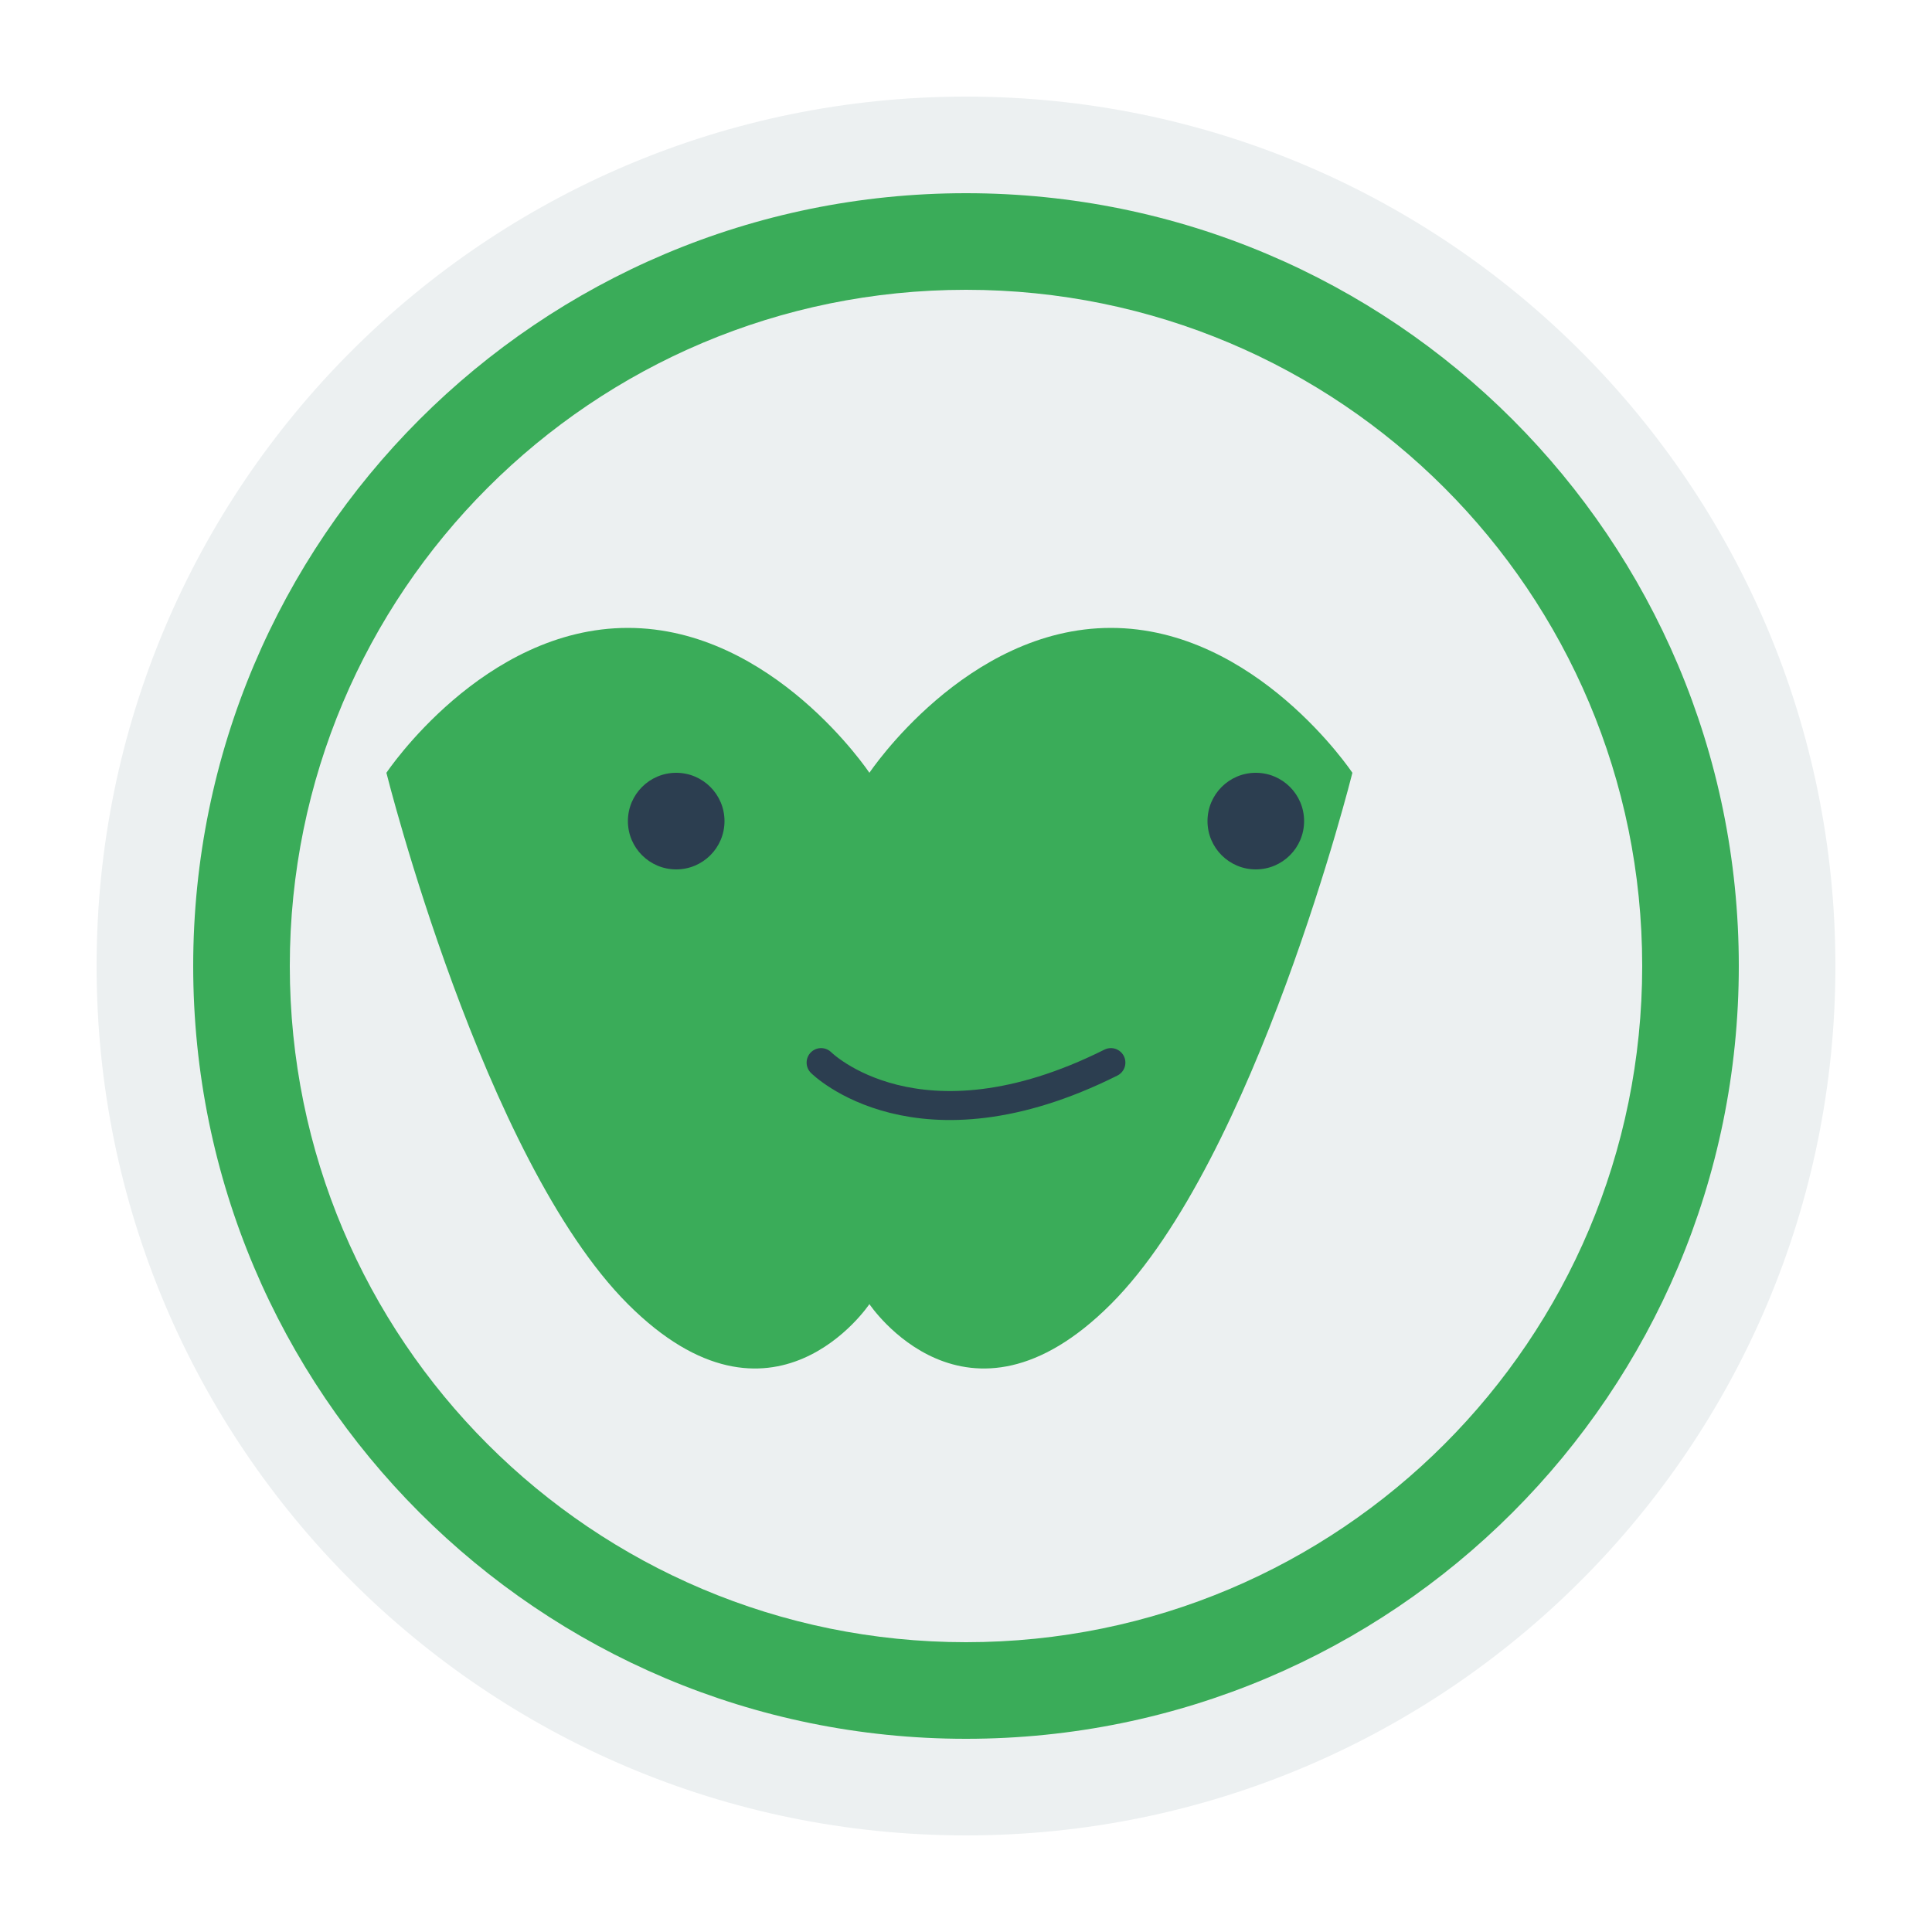
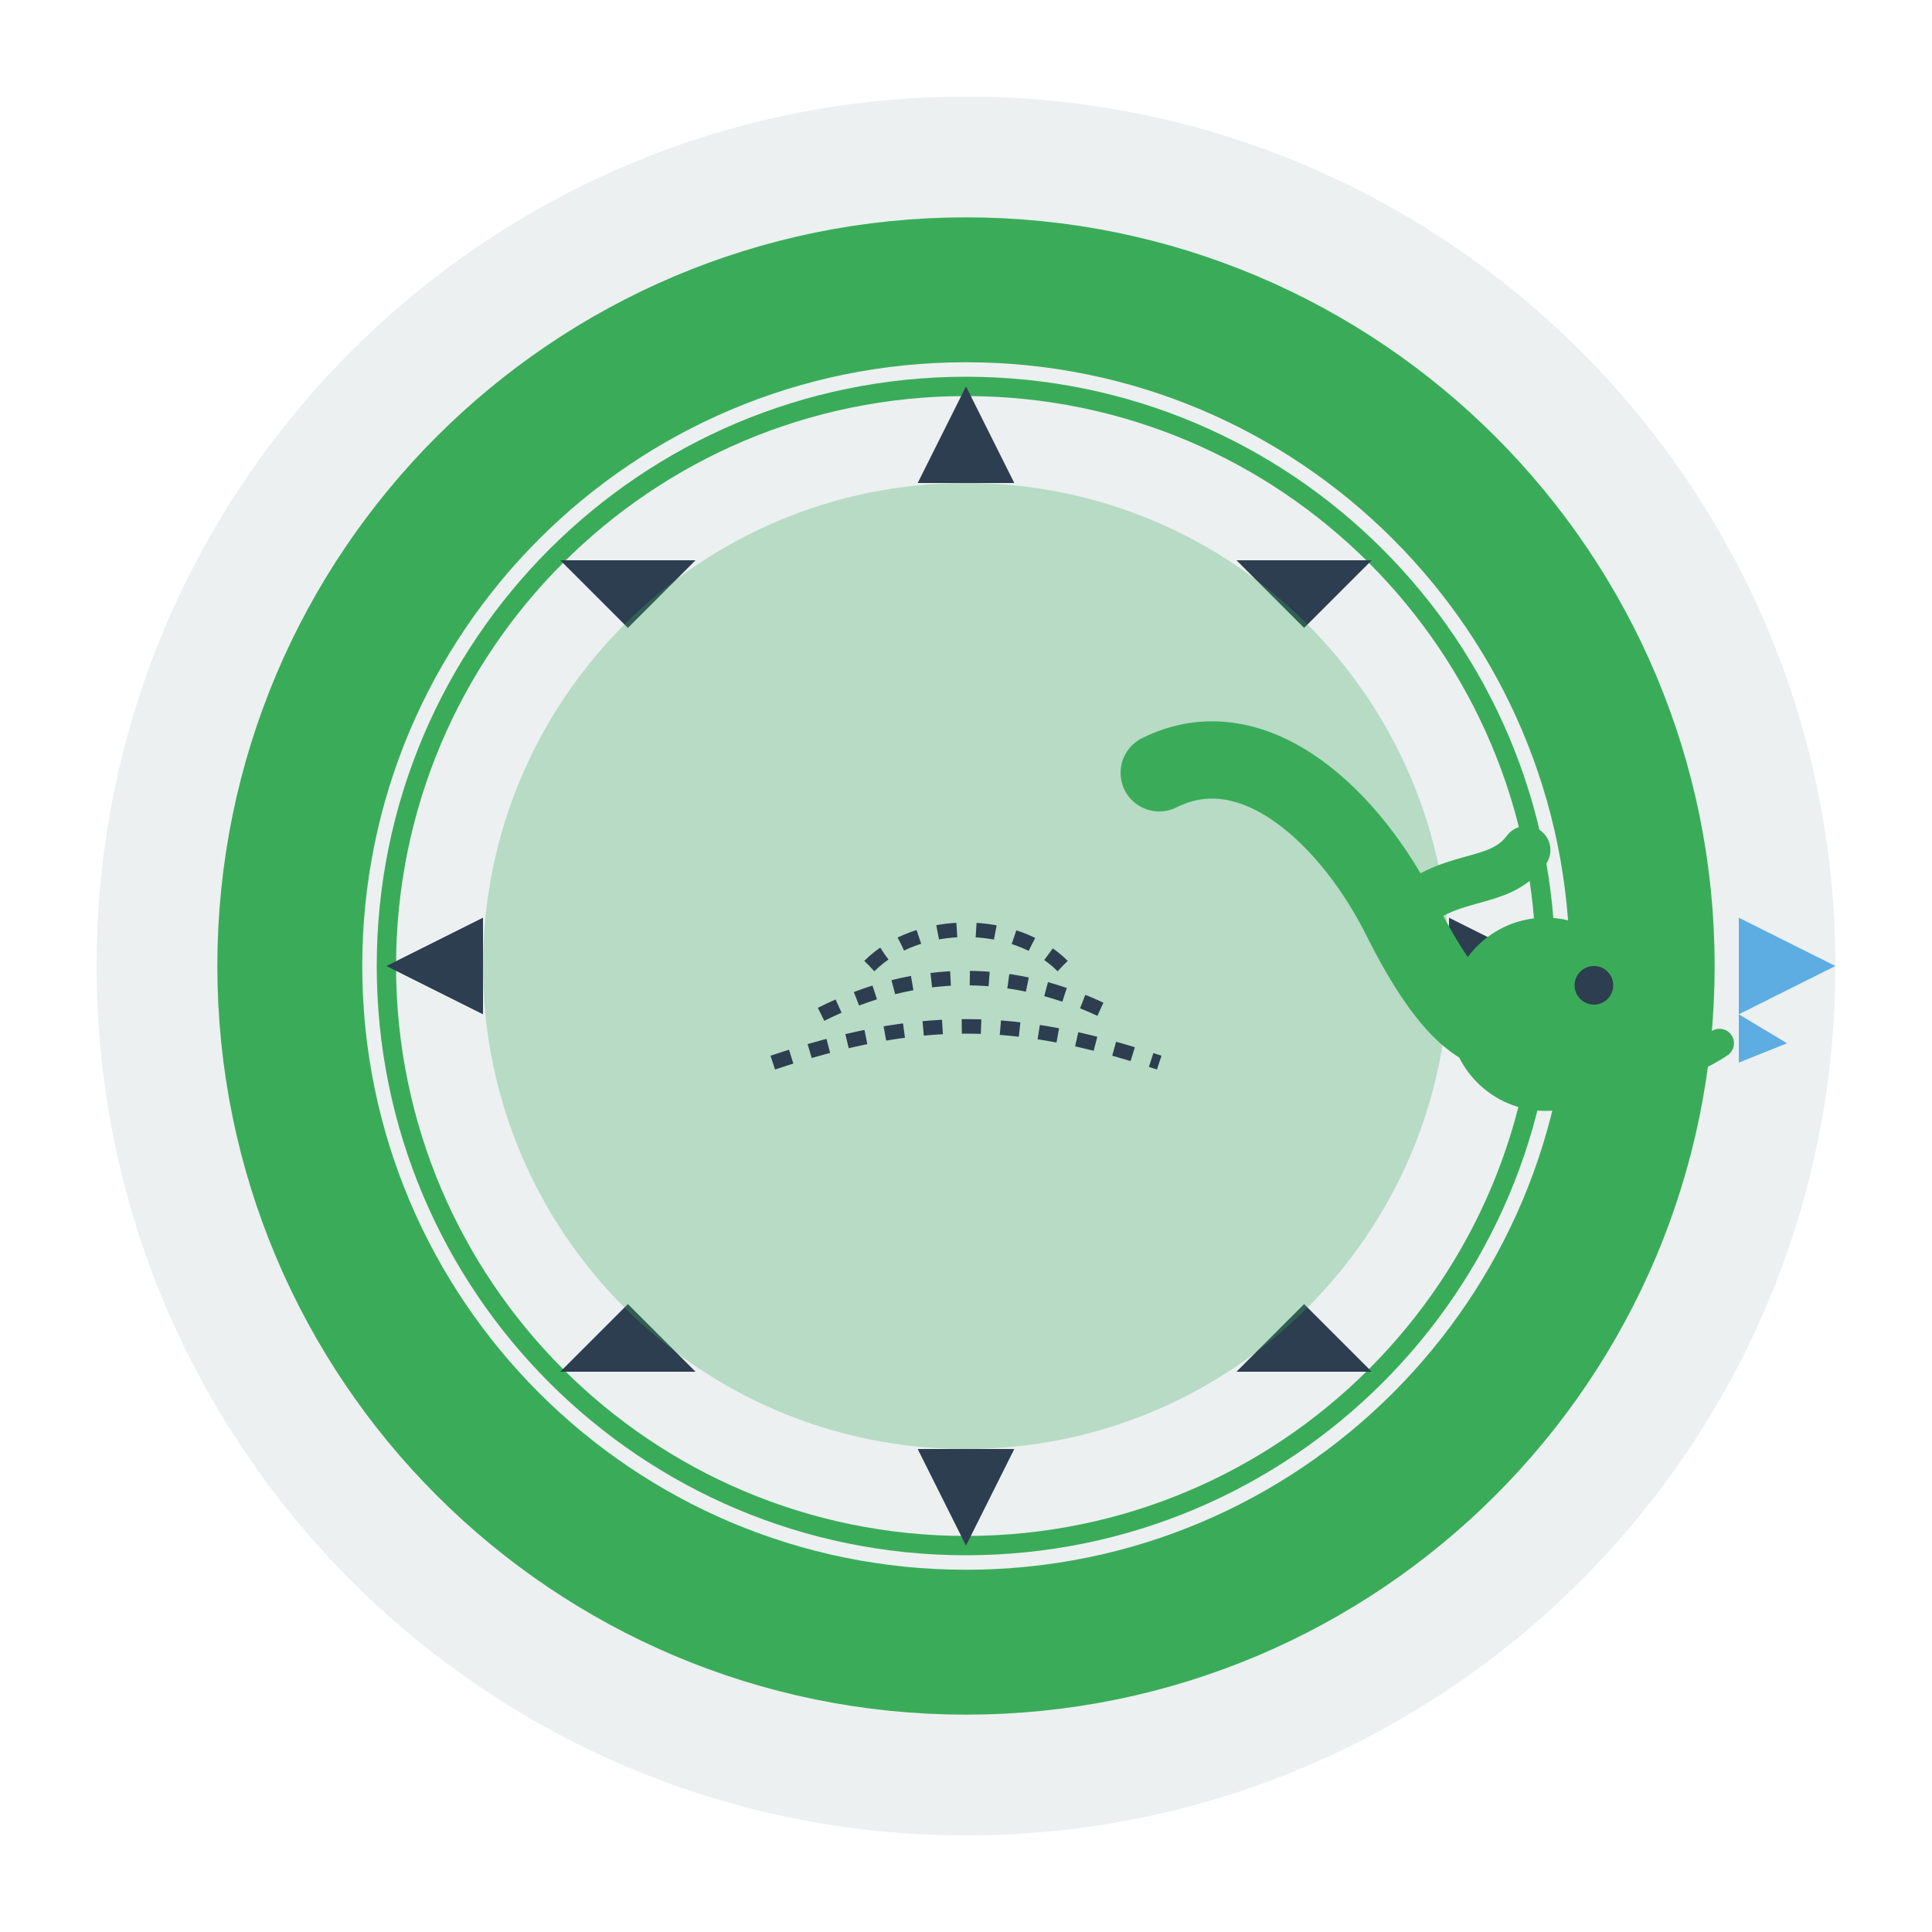
<svg xmlns="http://www.w3.org/2000/svg" width="200" height="200" viewBox="0 0 200 200" fill="none">
  <circle cx="100" cy="100" r="90" fill="#ECF0F1" />
-   <path d="M100 20C55.8 20 20 55.8 20 100C20 144.2 55.8 180 100 180C144.2 180 180 144.2 180 100C180 55.8 144.2 20 100 20ZM100 170C61.3 170 30 138.7 30 100C30 61.3 61.3 30 100 30C138.7 30 170 61.3 170 100C170 138.7 138.7 170 100 170Z" fill="#3AAC59" />
-   <path d="M140 80C140 80 130 65 115 65C100 65 90 80 90 80C90 80 80 65 65 65C50 65 40 80 40 80C40 80 50 120 65 135C80 150 90 135 90 135C90 135 100 150 115 135C130 120 140 80 140 80Z" fill="#3AAC59" />
-   <circle cx="70" cy="85" r="5" fill="#2C3E50" />
-   <circle cx="130" cy="85" r="5" fill="#2C3E50" />
-   <path d="M85 110C85 110 95 120 115 110" stroke="#2C3E50" stroke-width="3" stroke-linecap="round" />
+   <circle cx="100" cy="100" r="70" fill="none" stroke="#3AAC59" stroke-width="15" />
+   <circle cx="100" cy="100" r="60" fill="#ECF0F1" stroke="#3AAC59" stroke-width="2" />
+   <path d="M100 40 L105 50 L95 50 Z" fill="#2C3E50" />
+   <path d="M160 100 L150 105 L150 95 Z" fill="#2C3E50" />
+   <path d="M100 160 L95 150 L105 150 Z" fill="#2C3E50" />
+   <path d="M40 100 L50 95 L50 105 Z" fill="#2C3E50" />
+   <path d="M142 58 L135 65 L128 58 Z" fill="#2C3E50" />
+   <path d="M142 142 L135 135 L128 142 Z" fill="#2C3E50" />
+   <path d="M58 142 L65 135 L72 142 Z" fill="#2C3E50" />
+   <path d="M58 58 L65 65 L72 58 Z" fill="#2C3E50" />
+   <circle cx="100" cy="100" r="50" fill="#3AAC59" opacity="0.3">
+     <animate attributeName="opacity" values="0.3;0.5;0.3" dur="3s" repeatCount="indefinite" />
+   </circle>
+   <path d="M120 80 C130 75, 140 85, 145 95 C150 105, 155 110, 160 105" stroke="#3AAC59" stroke-width="8" stroke-linecap="round" fill="none" />
+   <path d="M145 95 C150 90, 155 92, 158 88" stroke="#3AAC59" stroke-width="5" stroke-linecap="round" fill="none" />
+   <circle cx="160" cy="105" r="10" fill="#3AAC59" />
+   <circle cx="165" cy="102" r="2" fill="#2C3E50" />
+   <path d="M165 110 C170 112, 175 110, 178 108" stroke="#3AAC59" stroke-width="3" stroke-linecap="round" fill="none" />
+   <path d="M180 105 L190 100 L180 95 Z" fill="#5DADE2" />
+   <path d="M180 105 L185 108 L180 110 Z" fill="#5DADE2" />
+   <path d="M90 100 C95 95, 105 95, 110 100" stroke="#2C3E50" stroke-width="1.5" stroke-dasharray="2,2" fill="none" />
+   <path d="M85 105 C95 100, 105 100, 115 105" stroke="#2C3E50" stroke-width="1.5" stroke-dasharray="2,2" fill="none" />
+   <path d="M80 110 C95 105, 105 105, 120 110" stroke="#2C3E50" stroke-width="1.5" stroke-dasharray="2,2" fill="none" />
</svg>
